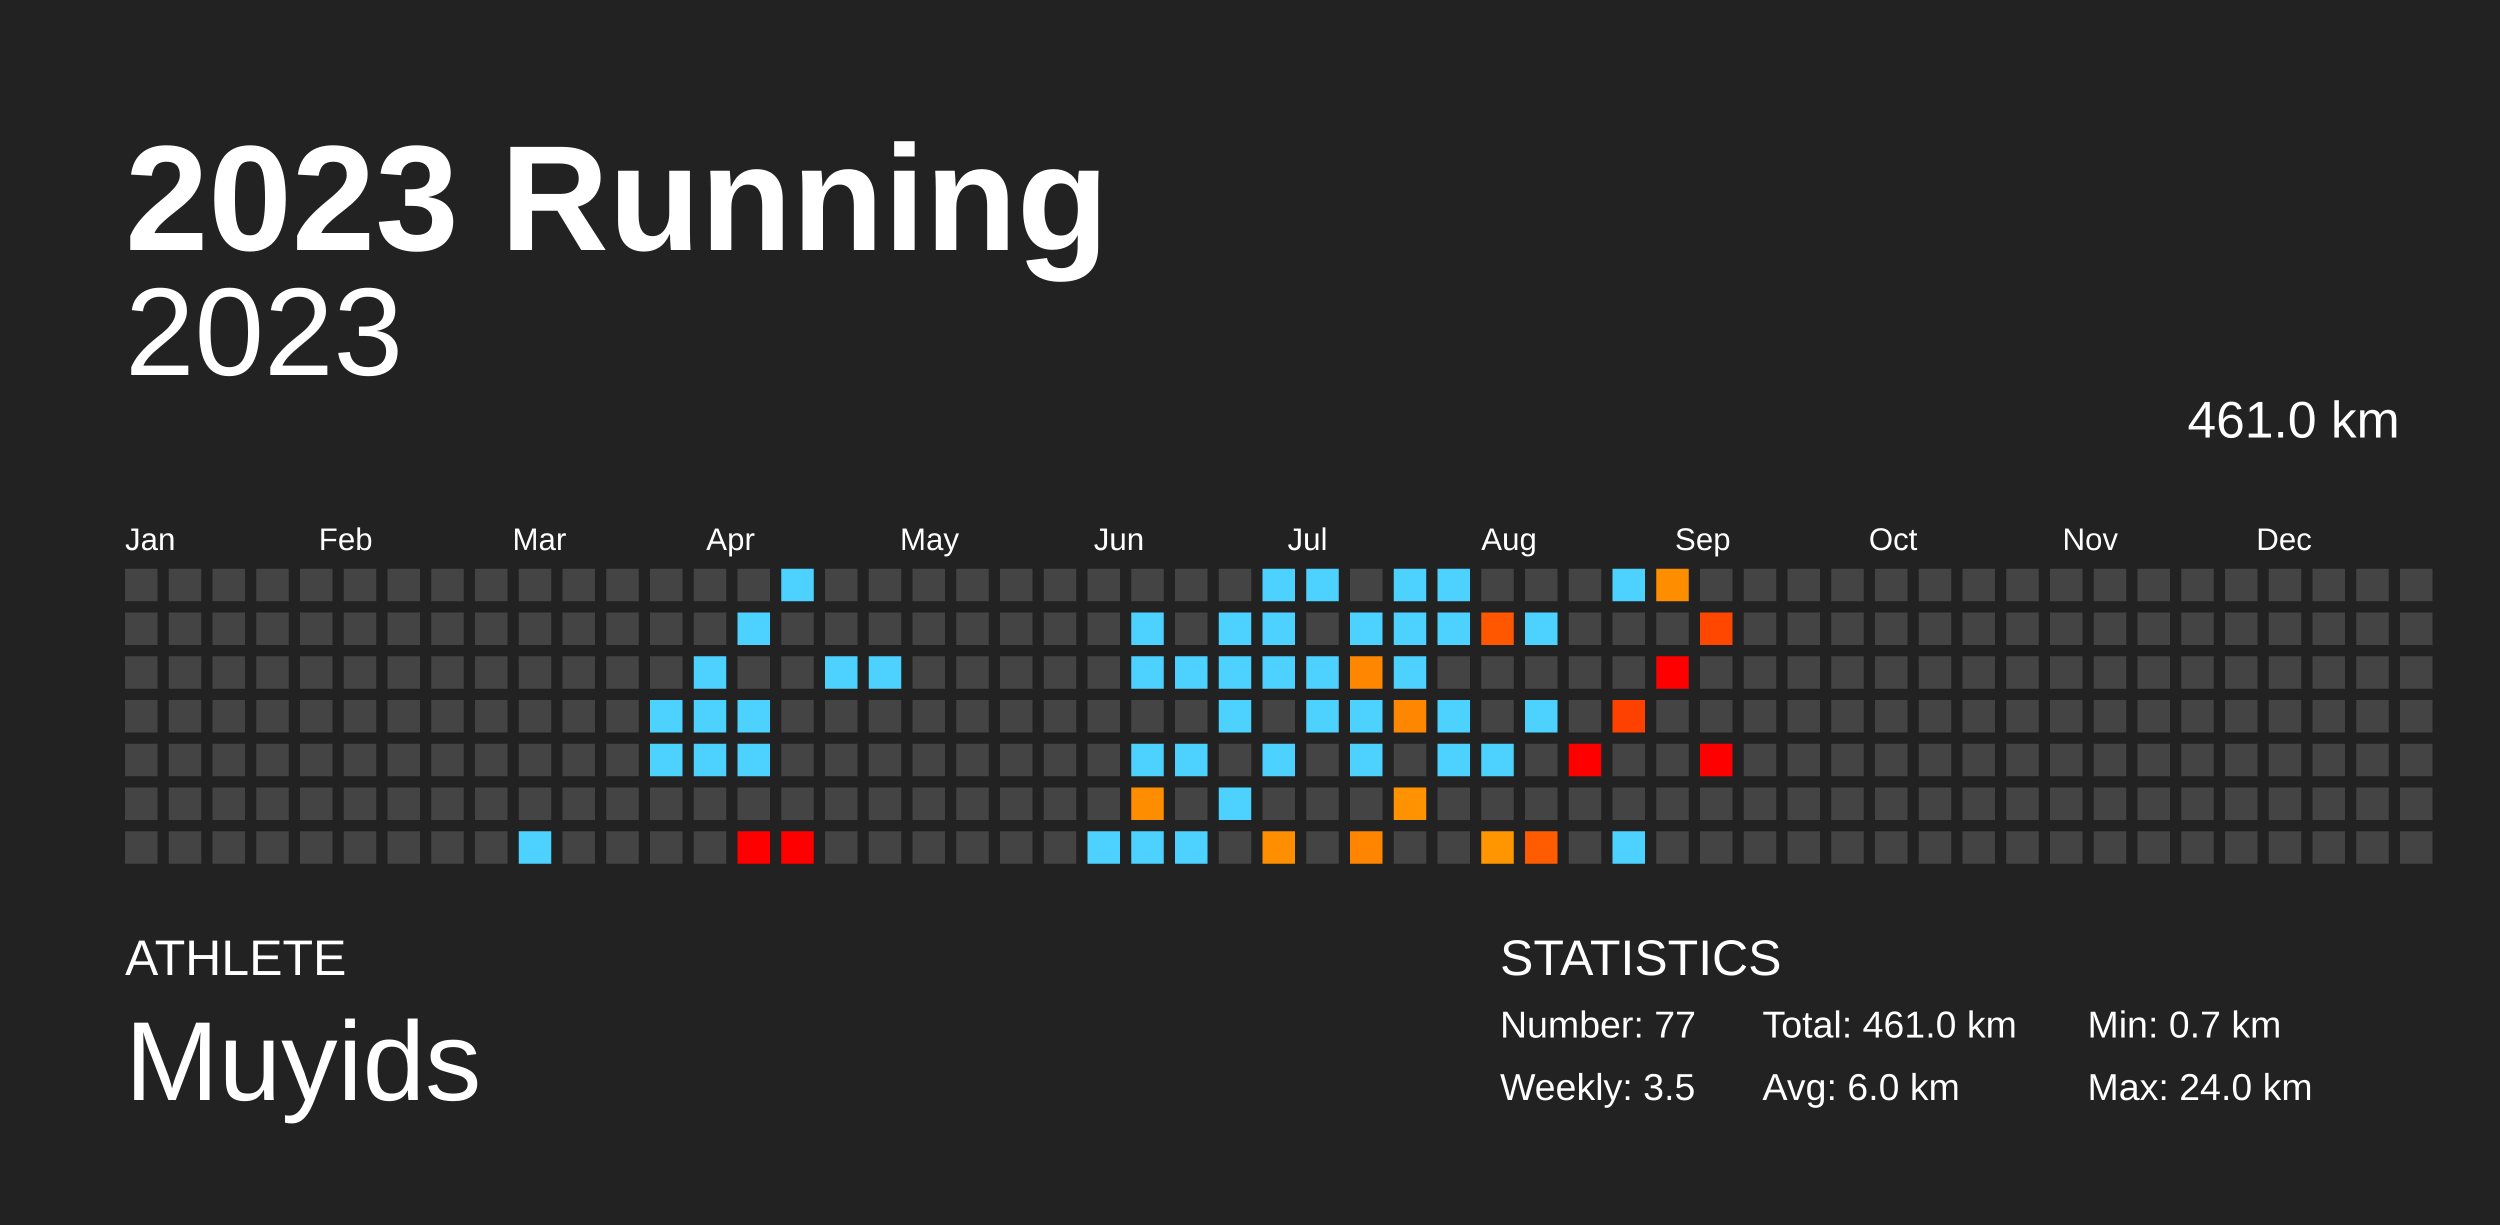
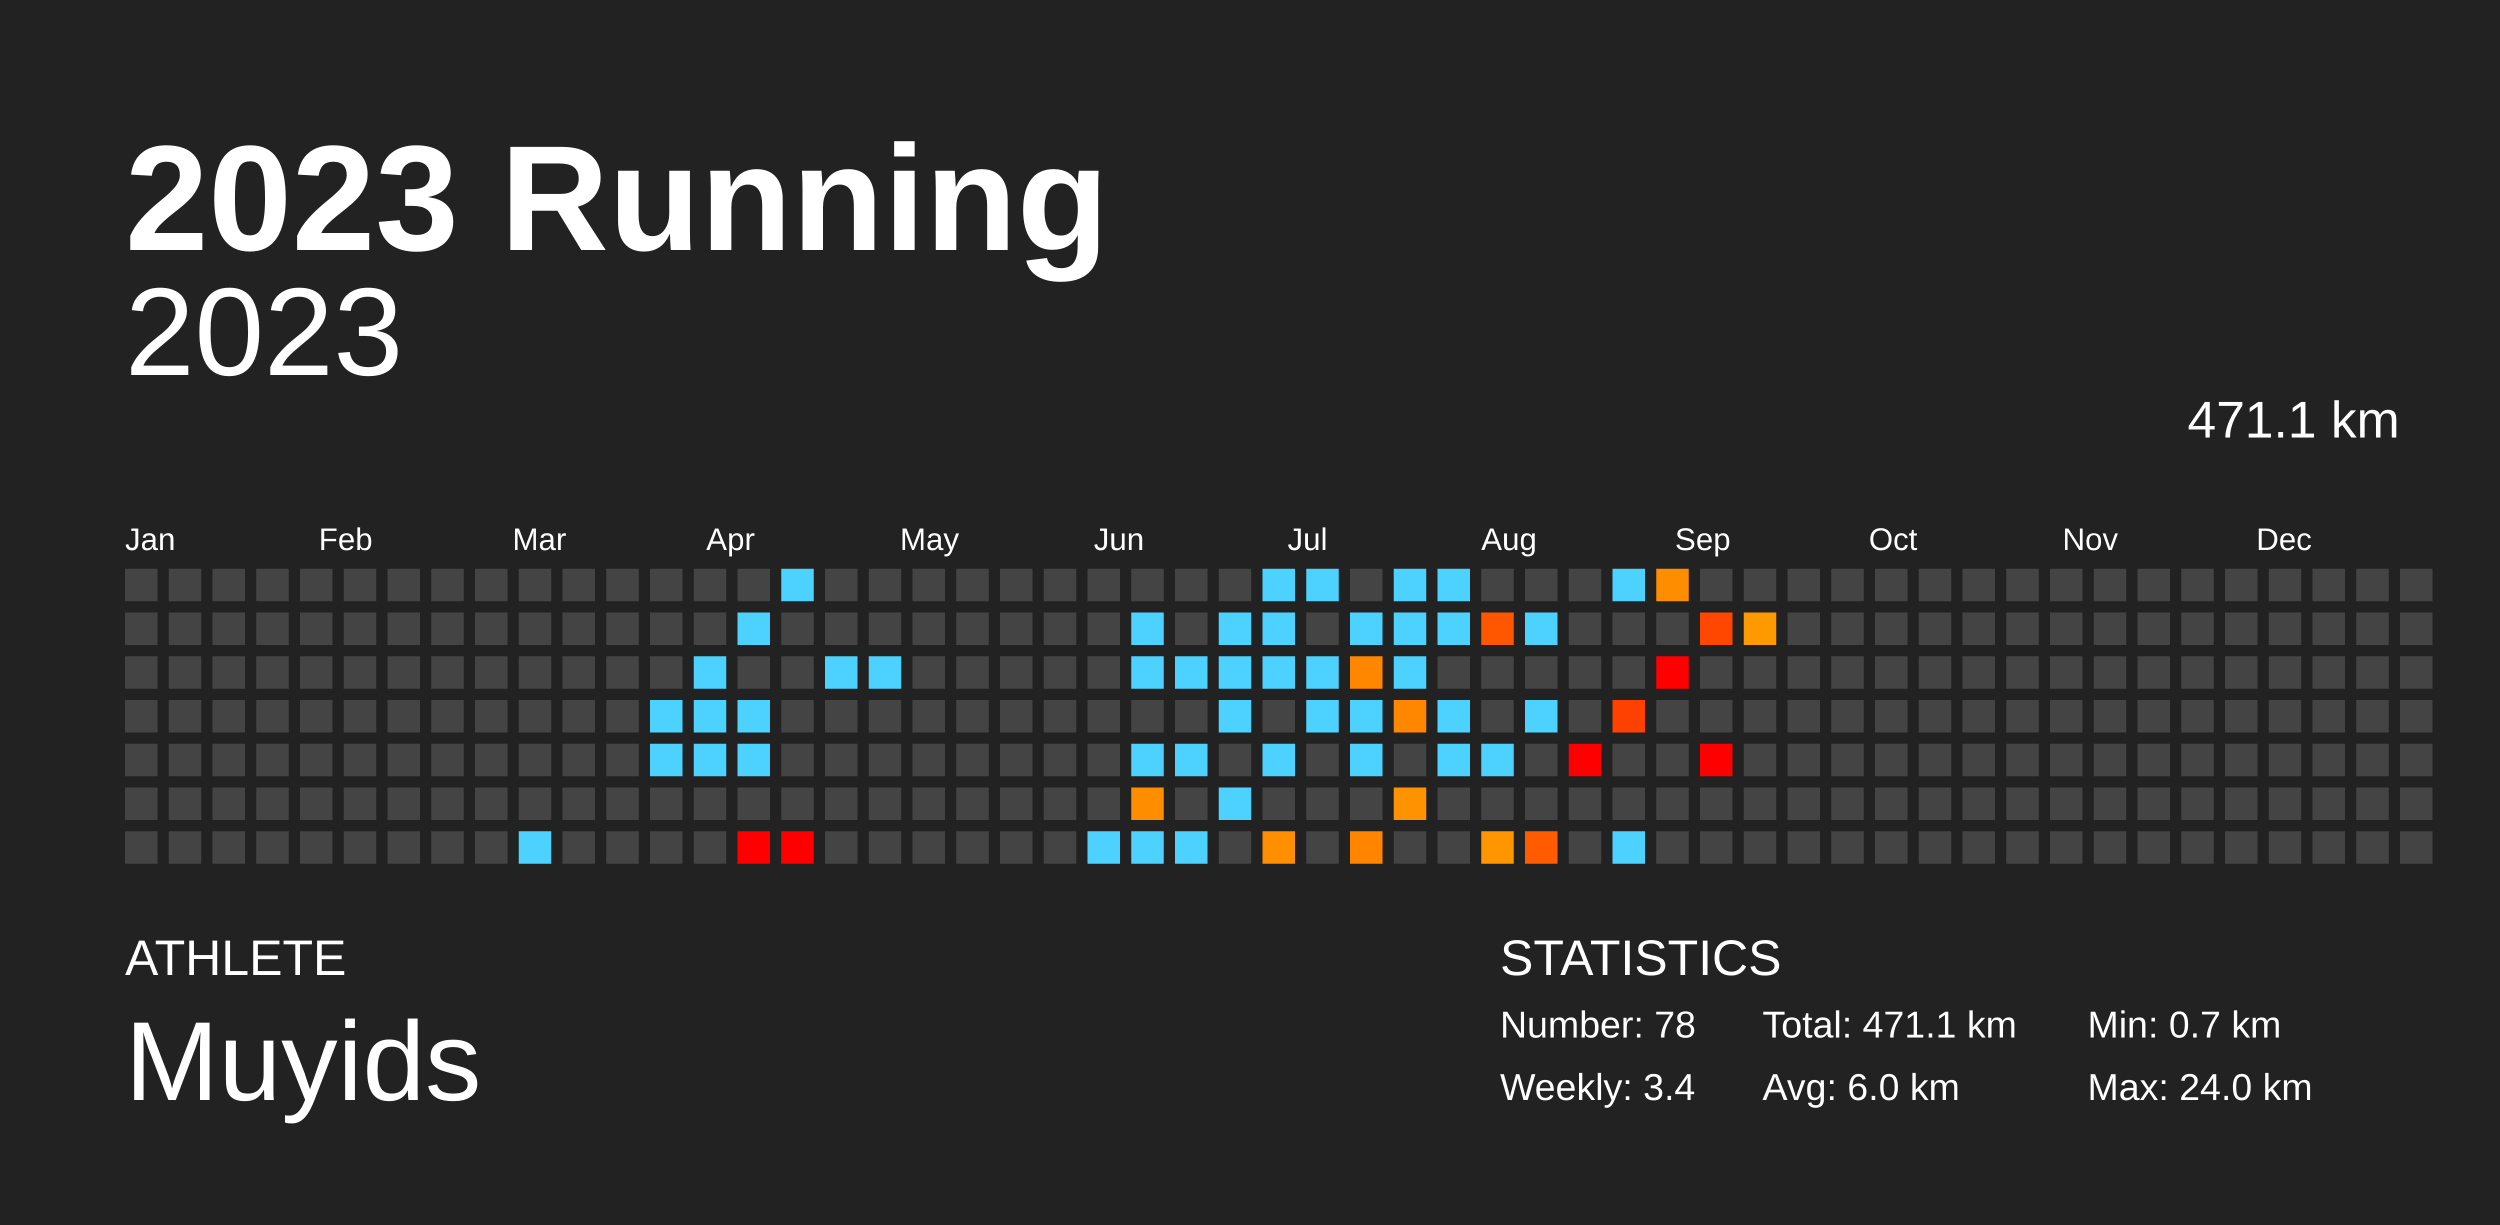
<svg xmlns="http://www.w3.org/2000/svg" baseProfile="full" height="98mm" version="1.1" viewBox="0,0,200,98" width="200mm">
  <defs />
  <rect fill="#222222" height="98" width="200" x="0" y="0" />
  <text fill="#FFFFFF" style="font-size:12px; font-family:Arial; font-weight:bold;" x="10" y="20">2023 Running</text>
  <text fill="#FFFFFF" style="font-size:4px; font-family:Arial" x="10" y="78">ATHLETE</text>
  <text fill="#FFFFFF" style="font-size:9px; font-family:Arial" x="10" y="88">Muyids</text>
  <text fill="#FFFFFF" style="font-size:4px; font-family:Arial" x="120" y="78">STATISTICS</text>
-   <text fill="#FFFFFF" style="font-size:3px; font-family:Arial" x="120" y="83">Number: 77</text>
-   <text fill="#FFFFFF" style="font-size:3px; font-family:Arial" x="120" y="88">Weekly: 3.5</text>
-   <text fill="#FFFFFF" style="font-size:3px; font-family:Arial" x="141" y="83">Total: 461.0 km</text>
+   <text fill="#FFFFFF" style="font-size:3px; font-family:Arial" x="120" y="83">Number: 78</text>
+   <text fill="#FFFFFF" style="font-size:3px; font-family:Arial" x="120" y="88">Weekly: 3.4</text>
+   <text fill="#FFFFFF" style="font-size:3px; font-family:Arial" x="141" y="83">Total: 471.1 km</text>
  <text fill="#FFFFFF" style="font-size:3px; font-family:Arial" x="141" y="88">Avg: 6.0 km</text>
  <text fill="#FFFFFF" style="font-size:3px; font-family:Arial" x="167" y="83">Min: 0.7 km</text>
  <text fill="#FFFFFF" style="font-size:3px; font-family:Arial" x="167" y="88">Max: 24.0 km</text>
  <text alignment-baseline="hanging" fill="#FFFFFF" style="font-size:10.0px; font-family:Arial;" x="10" y="30">2023</text>
-   <text alignment-baseline="hanging" fill="#FFFFFF" style="font-size:4.125px; font-family:Arial;" x="175" y="35">461.0 km</text>
+   <text alignment-baseline="hanging" fill="#FFFFFF" style="font-size:4.125px; font-family:Arial;" x="175" y="35">471.1 km</text>
  <text fill="#FFFFFF" style="font-size:2.5px; font-family:Arial" x="10.0" y="44">Jan</text>
  <text fill="#FFFFFF" style="font-size:2.5px; font-family:Arial" x="25.5" y="44">Feb</text>
  <text fill="#FFFFFF" style="font-size:2.5px; font-family:Arial" x="41.0" y="44">Mar</text>
  <text fill="#FFFFFF" style="font-size:2.5px; font-family:Arial" x="56.5" y="44">Apr</text>
  <text fill="#FFFFFF" style="font-size:2.5px; font-family:Arial" x="72.0" y="44">May</text>
  <text fill="#FFFFFF" style="font-size:2.5px; font-family:Arial" x="87.5" y="44">Jun</text>
  <text fill="#FFFFFF" style="font-size:2.5px; font-family:Arial" x="103.0" y="44">Jul</text>
  <text fill="#FFFFFF" style="font-size:2.5px; font-family:Arial" x="118.5" y="44">Aug</text>
  <text fill="#FFFFFF" style="font-size:2.5px; font-family:Arial" x="134.0" y="44">Sep</text>
  <text fill="#FFFFFF" style="font-size:2.5px; font-family:Arial" x="149.5" y="44">Oct</text>
  <text fill="#FFFFFF" style="font-size:2.5px; font-family:Arial" x="165.0" y="44">Nov</text>
  <text fill="#FFFFFF" style="font-size:2.5px; font-family:Arial" x="180.5" y="44">Dec</text>
  <rect fill="#444444" height="2.6" width="2.6" x="10.0" y="45.5" />
  <rect fill="#444444" height="2.6" width="2.6" x="10.0" y="49.0" />
  <rect fill="#444444" height="2.6" width="2.6" x="10.0" y="52.5" />
  <rect fill="#444444" height="2.6" width="2.6" x="10.0" y="56.0" />
  <rect fill="#444444" height="2.6" width="2.6" x="10.0" y="59.5" />
  <rect fill="#444444" height="2.6" width="2.6" x="10.0" y="63.0" />
  <rect fill="#444444" height="2.6" width="2.6" x="10.0" y="66.5" />
  <rect fill="#444444" height="2.6" width="2.6" x="13.5" y="45.5" />
  <rect fill="#444444" height="2.6" width="2.6" x="13.5" y="49.0" />
  <rect fill="#444444" height="2.6" width="2.6" x="13.5" y="52.5" />
  <rect fill="#444444" height="2.6" width="2.6" x="13.5" y="56.0" />
  <rect fill="#444444" height="2.6" width="2.6" x="13.5" y="59.5" />
  <rect fill="#444444" height="2.6" width="2.6" x="13.5" y="63.0" />
  <rect fill="#444444" height="2.6" width="2.6" x="13.5" y="66.5" />
  <rect fill="#444444" height="2.6" width="2.6" x="17.0" y="45.5" />
  <rect fill="#444444" height="2.6" width="2.6" x="17.0" y="49.0" />
  <rect fill="#444444" height="2.6" width="2.6" x="17.0" y="52.5" />
  <rect fill="#444444" height="2.6" width="2.6" x="17.0" y="56.0" />
  <rect fill="#444444" height="2.6" width="2.6" x="17.0" y="59.5" />
  <rect fill="#444444" height="2.6" width="2.6" x="17.0" y="63.0" />
  <rect fill="#444444" height="2.6" width="2.6" x="17.0" y="66.5" />
  <rect fill="#444444" height="2.6" width="2.6" x="20.5" y="45.5" />
  <rect fill="#444444" height="2.6" width="2.6" x="20.5" y="49.0" />
  <rect fill="#444444" height="2.6" width="2.6" x="20.5" y="52.5" />
  <rect fill="#444444" height="2.6" width="2.6" x="20.5" y="56.0" />
  <rect fill="#444444" height="2.6" width="2.6" x="20.5" y="59.5" />
  <rect fill="#444444" height="2.6" width="2.6" x="20.5" y="63.0" />
  <rect fill="#444444" height="2.6" width="2.6" x="20.5" y="66.5" />
  <rect fill="#444444" height="2.6" width="2.6" x="24.0" y="45.5" />
  <rect fill="#444444" height="2.6" width="2.6" x="24.0" y="49.0" />
  <rect fill="#444444" height="2.6" width="2.6" x="24.0" y="52.5" />
  <rect fill="#444444" height="2.6" width="2.6" x="24.0" y="56.0" />
  <rect fill="#444444" height="2.6" width="2.6" x="24.0" y="59.5" />
  <rect fill="#444444" height="2.6" width="2.6" x="24.0" y="63.0" />
  <rect fill="#444444" height="2.6" width="2.6" x="24.0" y="66.5" />
  <rect fill="#444444" height="2.6" width="2.6" x="27.5" y="45.5" />
  <rect fill="#444444" height="2.6" width="2.6" x="27.5" y="49.0" />
  <rect fill="#444444" height="2.6" width="2.6" x="27.5" y="52.5" />
  <rect fill="#444444" height="2.6" width="2.6" x="27.5" y="56.0" />
  <rect fill="#444444" height="2.6" width="2.6" x="27.5" y="59.5" />
  <rect fill="#444444" height="2.6" width="2.6" x="27.5" y="63.0" />
  <rect fill="#444444" height="2.6" width="2.6" x="27.5" y="66.5" />
  <rect fill="#444444" height="2.6" width="2.6" x="31.0" y="45.5" />
  <rect fill="#444444" height="2.6" width="2.6" x="31.0" y="49.0" />
  <rect fill="#444444" height="2.6" width="2.6" x="31.0" y="52.5" />
  <rect fill="#444444" height="2.6" width="2.6" x="31.0" y="56.0" />
  <rect fill="#444444" height="2.6" width="2.6" x="31.0" y="59.5" />
  <rect fill="#444444" height="2.6" width="2.6" x="31.0" y="63.0" />
  <rect fill="#444444" height="2.6" width="2.6" x="31.0" y="66.5" />
  <rect fill="#444444" height="2.6" width="2.6" x="34.5" y="45.5" />
  <rect fill="#444444" height="2.6" width="2.6" x="34.5" y="49.0" />
  <rect fill="#444444" height="2.6" width="2.6" x="34.5" y="52.5" />
  <rect fill="#444444" height="2.6" width="2.6" x="34.5" y="56.0" />
  <rect fill="#444444" height="2.6" width="2.6" x="34.5" y="59.5" />
  <rect fill="#444444" height="2.6" width="2.6" x="34.5" y="63.0" />
  <rect fill="#444444" height="2.6" width="2.6" x="34.5" y="66.5" />
  <rect fill="#444444" height="2.6" width="2.6" x="38.0" y="45.5" />
  <rect fill="#444444" height="2.6" width="2.6" x="38.0" y="49.0" />
  <rect fill="#444444" height="2.6" width="2.6" x="38.0" y="52.5" />
  <rect fill="#444444" height="2.6" width="2.6" x="38.0" y="56.0" />
  <rect fill="#444444" height="2.6" width="2.6" x="38.0" y="59.5" />
  <rect fill="#444444" height="2.6" width="2.6" x="38.0" y="63.0" />
  <rect fill="#444444" height="2.6" width="2.6" x="38.0" y="66.5" />
  <rect fill="#444444" height="2.6" width="2.6" x="41.5" y="45.5" />
  <rect fill="#444444" height="2.6" width="2.6" x="41.5" y="49.0" />
  <rect fill="#444444" height="2.6" width="2.6" x="41.5" y="52.5" />
  <rect fill="#444444" height="2.6" width="2.6" x="41.5" y="56.0" />
  <rect fill="#444444" height="2.6" width="2.6" x="41.5" y="59.5" />
  <rect fill="#444444" height="2.6" width="2.6" x="41.5" y="63.0" />
  <rect fill="#4dd2ff" height="2.6" width="2.6" x="41.5" y="66.5" />
  <rect fill="#444444" height="2.6" width="2.6" x="45.0" y="45.5" />
  <rect fill="#444444" height="2.6" width="2.6" x="45.0" y="49.0" />
  <rect fill="#444444" height="2.6" width="2.6" x="45.0" y="52.5" />
  <rect fill="#444444" height="2.6" width="2.6" x="45.0" y="56.0" />
  <rect fill="#444444" height="2.6" width="2.6" x="45.0" y="59.5" />
  <rect fill="#444444" height="2.6" width="2.6" x="45.0" y="63.0" />
  <rect fill="#444444" height="2.6" width="2.6" x="45.0" y="66.5" />
  <rect fill="#444444" height="2.6" width="2.6" x="48.5" y="45.5" />
  <rect fill="#444444" height="2.6" width="2.6" x="48.5" y="49.0" />
  <rect fill="#444444" height="2.6" width="2.6" x="48.5" y="52.5" />
  <rect fill="#444444" height="2.6" width="2.6" x="48.5" y="56.0" />
  <rect fill="#444444" height="2.6" width="2.6" x="48.5" y="59.5" />
  <rect fill="#444444" height="2.6" width="2.6" x="48.5" y="63.0" />
  <rect fill="#444444" height="2.6" width="2.6" x="48.5" y="66.5" />
  <rect fill="#444444" height="2.6" width="2.6" x="52.0" y="45.5" />
  <rect fill="#444444" height="2.6" width="2.6" x="52.0" y="49.0" />
  <rect fill="#444444" height="2.6" width="2.6" x="52.0" y="52.5" />
  <rect fill="#4dd2ff" height="2.6" width="2.6" x="52.0" y="56.0" />
  <rect fill="#4dd2ff" height="2.6" width="2.6" x="52.0" y="59.5" />
  <rect fill="#444444" height="2.6" width="2.6" x="52.0" y="63.0" />
  <rect fill="#444444" height="2.6" width="2.6" x="52.0" y="66.5" />
  <rect fill="#444444" height="2.6" width="2.6" x="55.5" y="45.5" />
  <rect fill="#444444" height="2.6" width="2.6" x="55.5" y="49.0" />
  <rect fill="#4dd2ff" height="2.6" width="2.6" x="55.5" y="52.5" />
  <rect fill="#4dd2ff" height="2.6" width="2.6" x="55.5" y="56.0" />
  <rect fill="#4dd2ff" height="2.6" width="2.6" x="55.5" y="59.5" />
  <rect fill="#444444" height="2.6" width="2.6" x="55.5" y="63.0" />
  <rect fill="#444444" height="2.6" width="2.6" x="55.5" y="66.5" />
  <rect fill="#444444" height="2.6" width="2.6" x="59.0" y="45.5" />
  <rect fill="#4dd2ff" height="2.6" width="2.6" x="59.0" y="49.0" />
  <rect fill="#444444" height="2.6" width="2.6" x="59.0" y="52.5" />
  <rect fill="#4dd2ff" height="2.6" width="2.6" x="59.0" y="56.0" />
  <rect fill="#4dd2ff" height="2.6" width="2.6" x="59.0" y="59.5" />
  <rect fill="#444444" height="2.6" width="2.6" x="59.0" y="63.0" />
  <rect fill="red" height="2.6" width="2.6" x="59.0" y="66.5" />
  <rect fill="#4dd2ff" height="2.6" width="2.6" x="62.5" y="45.5" />
  <rect fill="#444444" height="2.6" width="2.6" x="62.5" y="49.0" />
  <rect fill="#444444" height="2.6" width="2.6" x="62.5" y="52.5" />
  <rect fill="#444444" height="2.6" width="2.6" x="62.5" y="56.0" />
  <rect fill="#444444" height="2.6" width="2.6" x="62.5" y="59.5" />
  <rect fill="#444444" height="2.6" width="2.6" x="62.5" y="63.0" />
  <rect fill="red" height="2.6" width="2.6" x="62.5" y="66.5" />
  <rect fill="#444444" height="2.6" width="2.6" x="66.0" y="45.5" />
  <rect fill="#444444" height="2.6" width="2.6" x="66.0" y="49.0" />
  <rect fill="#4dd2ff" height="2.6" width="2.6" x="66.0" y="52.5" />
  <rect fill="#444444" height="2.6" width="2.6" x="66.0" y="56.0" />
  <rect fill="#444444" height="2.6" width="2.6" x="66.0" y="59.5" />
  <rect fill="#444444" height="2.6" width="2.6" x="66.0" y="63.0" />
  <rect fill="#444444" height="2.6" width="2.6" x="66.0" y="66.5" />
  <rect fill="#444444" height="2.6" width="2.6" x="69.5" y="45.5" />
  <rect fill="#444444" height="2.6" width="2.6" x="69.5" y="49.0" />
  <rect fill="#4dd2ff" height="2.6" width="2.6" x="69.5" y="52.5" />
  <rect fill="#444444" height="2.6" width="2.6" x="69.5" y="56.0" />
  <rect fill="#444444" height="2.6" width="2.6" x="69.5" y="59.5" />
  <rect fill="#444444" height="2.6" width="2.6" x="69.5" y="63.0" />
  <rect fill="#444444" height="2.6" width="2.6" x="69.5" y="66.5" />
  <rect fill="#444444" height="2.6" width="2.6" x="73.0" y="45.5" />
  <rect fill="#444444" height="2.6" width="2.6" x="73.0" y="49.0" />
  <rect fill="#444444" height="2.6" width="2.6" x="73.0" y="52.5" />
  <rect fill="#444444" height="2.6" width="2.6" x="73.0" y="56.0" />
  <rect fill="#444444" height="2.6" width="2.6" x="73.0" y="59.5" />
  <rect fill="#444444" height="2.6" width="2.6" x="73.0" y="63.0" />
  <rect fill="#444444" height="2.6" width="2.6" x="73.0" y="66.5" />
  <rect fill="#444444" height="2.6" width="2.6" x="76.5" y="45.5" />
  <rect fill="#444444" height="2.6" width="2.6" x="76.5" y="49.0" />
  <rect fill="#444444" height="2.6" width="2.6" x="76.5" y="52.5" />
  <rect fill="#444444" height="2.6" width="2.6" x="76.5" y="56.0" />
  <rect fill="#444444" height="2.6" width="2.6" x="76.5" y="59.5" />
  <rect fill="#444444" height="2.6" width="2.6" x="76.5" y="63.0" />
  <rect fill="#444444" height="2.6" width="2.6" x="76.5" y="66.5" />
  <rect fill="#444444" height="2.6" width="2.6" x="80.0" y="45.5" />
  <rect fill="#444444" height="2.6" width="2.6" x="80.0" y="49.0" />
  <rect fill="#444444" height="2.6" width="2.6" x="80.0" y="52.5" />
  <rect fill="#444444" height="2.6" width="2.6" x="80.0" y="56.0" />
  <rect fill="#444444" height="2.6" width="2.6" x="80.0" y="59.5" />
  <rect fill="#444444" height="2.6" width="2.6" x="80.0" y="63.0" />
  <rect fill="#444444" height="2.6" width="2.6" x="80.0" y="66.5" />
  <rect fill="#444444" height="2.6" width="2.6" x="83.5" y="45.5" />
  <rect fill="#444444" height="2.6" width="2.6" x="83.5" y="49.0" />
  <rect fill="#444444" height="2.6" width="2.6" x="83.5" y="52.5" />
  <rect fill="#444444" height="2.6" width="2.6" x="83.5" y="56.0" />
  <rect fill="#444444" height="2.6" width="2.6" x="83.5" y="59.5" />
  <rect fill="#444444" height="2.6" width="2.6" x="83.5" y="63.0" />
  <rect fill="#444444" height="2.6" width="2.6" x="83.5" y="66.5" />
  <rect fill="#444444" height="2.6" width="2.6" x="87.0" y="45.5" />
  <rect fill="#444444" height="2.6" width="2.6" x="87.0" y="49.0" />
  <rect fill="#444444" height="2.6" width="2.6" x="87.0" y="52.5" />
  <rect fill="#444444" height="2.6" width="2.6" x="87.0" y="56.0" />
  <rect fill="#444444" height="2.6" width="2.6" x="87.0" y="59.5" />
  <rect fill="#444444" height="2.6" width="2.6" x="87.0" y="63.0" />
  <rect fill="#4dd2ff" height="2.6" width="2.6" x="87.0" y="66.5" />
  <rect fill="#444444" height="2.6" width="2.6" x="90.5" y="45.5" />
  <rect fill="#4dd2ff" height="2.6" width="2.6" x="90.5" y="49.0" />
  <rect fill="#4dd2ff" height="2.6" width="2.6" x="90.5" y="52.5" />
  <rect fill="#444444" height="2.6" width="2.6" x="90.5" y="56.0" />
  <rect fill="#4dd2ff" height="2.6" width="2.6" x="90.5" y="59.5" />
  <rect fill="#ff8d00" height="2.6" width="2.6" x="90.5" y="63.0" />
  <rect fill="#4dd2ff" height="2.6" width="2.6" x="90.5" y="66.5" />
  <rect fill="#444444" height="2.6" width="2.6" x="94.0" y="45.5" />
  <rect fill="#444444" height="2.6" width="2.6" x="94.0" y="49.0" />
  <rect fill="#4dd2ff" height="2.6" width="2.6" x="94.0" y="52.5" />
  <rect fill="#444444" height="2.6" width="2.6" x="94.0" y="56.0" />
  <rect fill="#4dd2ff" height="2.6" width="2.6" x="94.0" y="59.5" />
  <rect fill="#444444" height="2.6" width="2.6" x="94.0" y="63.0" />
  <rect fill="#4dd2ff" height="2.6" width="2.6" x="94.0" y="66.5" />
  <rect fill="#444444" height="2.6" width="2.6" x="97.5" y="45.5" />
  <rect fill="#4dd2ff" height="2.6" width="2.6" x="97.5" y="49.0" />
  <rect fill="#4dd2ff" height="2.6" width="2.6" x="97.5" y="52.5" />
  <rect fill="#4dd2ff" height="2.6" width="2.6" x="97.5" y="56.0" />
  <rect fill="#444444" height="2.6" width="2.6" x="97.5" y="59.5" />
  <rect fill="#4dd2ff" height="2.6" width="2.6" x="97.5" y="63.0" />
  <rect fill="#444444" height="2.6" width="2.6" x="97.5" y="66.5" />
  <rect fill="#4dd2ff" height="2.6" width="2.6" x="101.0" y="45.5" />
  <rect fill="#4dd2ff" height="2.6" width="2.6" x="101.0" y="49.0" />
  <rect fill="#4dd2ff" height="2.6" width="2.6" x="101.0" y="52.5" />
  <rect fill="#444444" height="2.6" width="2.6" x="101.0" y="56.0" />
  <rect fill="#4dd2ff" height="2.6" width="2.6" x="101.0" y="59.5" />
  <rect fill="#444444" height="2.6" width="2.6" x="101.0" y="63.0" />
  <rect fill="#ff8e00" height="2.6" width="2.6" x="101.0" y="66.5" />
  <rect fill="#4dd2ff" height="2.6" width="2.6" x="104.5" y="45.5" />
  <rect fill="#444444" height="2.6" width="2.6" x="104.5" y="49.0" />
  <rect fill="#4dd2ff" height="2.6" width="2.6" x="104.5" y="52.5" />
  <rect fill="#4dd2ff" height="2.6" width="2.6" x="104.5" y="56.0" />
  <rect fill="#444444" height="2.6" width="2.6" x="104.5" y="59.5" />
  <rect fill="#444444" height="2.6" width="2.6" x="104.5" y="63.0" />
  <rect fill="#444444" height="2.6" width="2.6" x="104.5" y="66.5" />
  <rect fill="#444444" height="2.6" width="2.6" x="108.0" y="45.5" />
  <rect fill="#4dd2ff" height="2.6" width="2.6" x="108.0" y="49.0" />
  <rect fill="#ff8700" height="2.6" width="2.6" x="108.0" y="52.5" />
  <rect fill="#4dd2ff" height="2.6" width="2.6" x="108.0" y="56.0" />
  <rect fill="#4dd2ff" height="2.6" width="2.6" x="108.0" y="59.5" />
  <rect fill="#444444" height="2.6" width="2.6" x="108.0" y="63.0" />
  <rect fill="#ff8500" height="2.6" width="2.6" x="108.0" y="66.5" />
  <rect fill="#4dd2ff" height="2.6" width="2.6" x="111.5" y="45.5" />
  <rect fill="#4dd2ff" height="2.6" width="2.6" x="111.5" y="49.0" />
  <rect fill="#4dd2ff" height="2.6" width="2.6" x="111.5" y="52.5" />
  <rect fill="#ff8700" height="2.6" width="2.6" x="111.5" y="56.0" />
  <rect fill="#444444" height="2.6" width="2.6" x="111.5" y="59.5" />
  <rect fill="#ff9200" height="2.6" width="2.6" x="111.5" y="63.0" />
  <rect fill="#444444" height="2.6" width="2.6" x="111.5" y="66.5" />
  <rect fill="#4dd2ff" height="2.6" width="2.6" x="115.0" y="45.5" />
  <rect fill="#4dd2ff" height="2.6" width="2.6" x="115.0" y="49.0" />
  <rect fill="#444444" height="2.6" width="2.6" x="115.0" y="52.5" />
  <rect fill="#4dd2ff" height="2.6" width="2.6" x="115.0" y="56.0" />
  <rect fill="#4dd2ff" height="2.6" width="2.6" x="115.0" y="59.5" />
  <rect fill="#444444" height="2.6" width="2.6" x="115.0" y="63.0" />
  <rect fill="#444444" height="2.6" width="2.6" x="115.0" y="66.5" />
  <rect fill="#444444" height="2.6" width="2.6" x="118.5" y="45.5" />
  <rect fill="#ff5700" height="2.6" width="2.6" x="118.5" y="49.0" />
  <rect fill="#444444" height="2.6" width="2.6" x="118.5" y="52.5" />
  <rect fill="#444444" height="2.6" width="2.6" x="118.5" y="56.0" />
  <rect fill="#4dd2ff" height="2.6" width="2.6" x="118.5" y="59.5" />
  <rect fill="#444444" height="2.6" width="2.6" x="118.5" y="63.0" />
  <rect fill="#ff9600" height="2.6" width="2.6" x="118.5" y="66.5" />
  <rect fill="#444444" height="2.6" width="2.6" x="122.0" y="45.5" />
  <rect fill="#4dd2ff" height="2.6" width="2.6" x="122.0" y="49.0" />
  <rect fill="#444444" height="2.6" width="2.6" x="122.0" y="52.5" />
  <rect fill="#4dd2ff" height="2.6" width="2.6" x="122.0" y="56.0" />
  <rect fill="#444444" height="2.6" width="2.6" x="122.0" y="59.5" />
  <rect fill="#444444" height="2.6" width="2.6" x="122.0" y="63.0" />
  <rect fill="#ff5b00" height="2.6" width="2.6" x="122.0" y="66.5" />
  <rect fill="#444444" height="2.6" width="2.6" x="125.5" y="45.5" />
  <rect fill="#444444" height="2.6" width="2.6" x="125.5" y="49.0" />
  <rect fill="#444444" height="2.6" width="2.6" x="125.5" y="52.5" />
  <rect fill="#444444" height="2.6" width="2.6" x="125.5" y="56.0" />
  <rect fill="red" height="2.6" width="2.6" x="125.5" y="59.5" />
  <rect fill="#444444" height="2.6" width="2.6" x="125.5" y="63.0" />
  <rect fill="#444444" height="2.6" width="2.6" x="125.5" y="66.5" />
  <rect fill="#4dd2ff" height="2.6" width="2.6" x="129.0" y="45.5" />
  <rect fill="#444444" height="2.6" width="2.6" x="129.0" y="49.0" />
  <rect fill="#444444" height="2.6" width="2.6" x="129.0" y="52.5" />
  <rect fill="#ff4100" height="2.6" width="2.6" x="129.0" y="56.0" />
  <rect fill="#444444" height="2.6" width="2.6" x="129.0" y="59.5" />
  <rect fill="#444444" height="2.6" width="2.6" x="129.0" y="63.0" />
  <rect fill="#4dd2ff" height="2.6" width="2.6" x="129.0" y="66.5" />
  <rect fill="#ff8d00" height="2.6" width="2.6" x="132.5" y="45.5" />
  <rect fill="#444444" height="2.6" width="2.6" x="132.5" y="49.0" />
  <rect fill="red" height="2.6" width="2.6" x="132.5" y="52.5" />
  <rect fill="#444444" height="2.6" width="2.6" x="132.5" y="56.0" />
  <rect fill="#444444" height="2.6" width="2.6" x="132.5" y="59.5" />
  <rect fill="#444444" height="2.6" width="2.6" x="132.5" y="63.0" />
  <rect fill="#444444" height="2.6" width="2.6" x="132.5" y="66.5" />
  <rect fill="#444444" height="2.6" width="2.6" x="136.0" y="45.5" />
  <rect fill="#ff4700" height="2.6" width="2.6" x="136.0" y="49.0" />
  <rect fill="#444444" height="2.6" width="2.6" x="136.0" y="52.5" />
  <rect fill="#444444" height="2.6" width="2.6" x="136.0" y="56.0" />
  <rect fill="red" height="2.6" width="2.6" x="136.0" y="59.5" />
  <rect fill="#444444" height="2.6" width="2.6" x="136.0" y="63.0" />
  <rect fill="#444444" height="2.6" width="2.6" x="136.0" y="66.5" />
  <rect fill="#444444" height="2.6" width="2.6" x="139.5" y="45.5" />
-   <rect fill="#444444" height="2.6" width="2.6" x="139.5" y="49.0" />
+   <rect fill="#ff9900" height="2.6" width="2.6" x="139.5" y="49.0" />
  <rect fill="#444444" height="2.6" width="2.6" x="139.5" y="52.5" />
  <rect fill="#444444" height="2.6" width="2.6" x="139.5" y="56.0" />
  <rect fill="#444444" height="2.6" width="2.6" x="139.5" y="59.5" />
  <rect fill="#444444" height="2.6" width="2.6" x="139.5" y="63.0" />
  <rect fill="#444444" height="2.6" width="2.6" x="139.5" y="66.5" />
  <rect fill="#444444" height="2.6" width="2.6" x="143.0" y="45.5" />
  <rect fill="#444444" height="2.6" width="2.6" x="143.0" y="49.0" />
  <rect fill="#444444" height="2.6" width="2.6" x="143.0" y="52.5" />
  <rect fill="#444444" height="2.6" width="2.6" x="143.0" y="56.0" />
  <rect fill="#444444" height="2.6" width="2.6" x="143.0" y="59.5" />
  <rect fill="#444444" height="2.6" width="2.6" x="143.0" y="63.0" />
  <rect fill="#444444" height="2.6" width="2.6" x="143.0" y="66.5" />
  <rect fill="#444444" height="2.6" width="2.6" x="146.5" y="45.5" />
  <rect fill="#444444" height="2.6" width="2.6" x="146.5" y="49.0" />
  <rect fill="#444444" height="2.6" width="2.6" x="146.5" y="52.5" />
  <rect fill="#444444" height="2.6" width="2.6" x="146.5" y="56.0" />
  <rect fill="#444444" height="2.6" width="2.6" x="146.5" y="59.5" />
  <rect fill="#444444" height="2.6" width="2.6" x="146.5" y="63.0" />
  <rect fill="#444444" height="2.6" width="2.6" x="146.5" y="66.5" />
  <rect fill="#444444" height="2.6" width="2.6" x="150.0" y="45.5" />
  <rect fill="#444444" height="2.6" width="2.6" x="150.0" y="49.0" />
  <rect fill="#444444" height="2.6" width="2.6" x="150.0" y="52.5" />
  <rect fill="#444444" height="2.6" width="2.6" x="150.0" y="56.0" />
  <rect fill="#444444" height="2.6" width="2.6" x="150.0" y="59.5" />
  <rect fill="#444444" height="2.6" width="2.6" x="150.0" y="63.0" />
  <rect fill="#444444" height="2.6" width="2.6" x="150.0" y="66.5" />
  <rect fill="#444444" height="2.6" width="2.6" x="153.5" y="45.5" />
  <rect fill="#444444" height="2.6" width="2.6" x="153.5" y="49.0" />
  <rect fill="#444444" height="2.6" width="2.6" x="153.5" y="52.5" />
  <rect fill="#444444" height="2.6" width="2.6" x="153.5" y="56.0" />
  <rect fill="#444444" height="2.6" width="2.6" x="153.5" y="59.5" />
  <rect fill="#444444" height="2.6" width="2.6" x="153.5" y="63.0" />
  <rect fill="#444444" height="2.6" width="2.6" x="153.5" y="66.5" />
  <rect fill="#444444" height="2.6" width="2.6" x="157.0" y="45.5" />
  <rect fill="#444444" height="2.6" width="2.6" x="157.0" y="49.0" />
  <rect fill="#444444" height="2.6" width="2.6" x="157.0" y="52.5" />
  <rect fill="#444444" height="2.6" width="2.6" x="157.0" y="56.0" />
  <rect fill="#444444" height="2.6" width="2.6" x="157.0" y="59.5" />
  <rect fill="#444444" height="2.6" width="2.6" x="157.0" y="63.0" />
  <rect fill="#444444" height="2.6" width="2.6" x="157.0" y="66.5" />
  <rect fill="#444444" height="2.6" width="2.6" x="160.5" y="45.5" />
  <rect fill="#444444" height="2.6" width="2.6" x="160.5" y="49.0" />
  <rect fill="#444444" height="2.6" width="2.6" x="160.5" y="52.5" />
  <rect fill="#444444" height="2.6" width="2.6" x="160.5" y="56.0" />
  <rect fill="#444444" height="2.6" width="2.6" x="160.5" y="59.5" />
  <rect fill="#444444" height="2.6" width="2.6" x="160.5" y="63.0" />
  <rect fill="#444444" height="2.6" width="2.6" x="160.5" y="66.5" />
  <rect fill="#444444" height="2.6" width="2.6" x="164.0" y="45.5" />
  <rect fill="#444444" height="2.6" width="2.6" x="164.0" y="49.0" />
  <rect fill="#444444" height="2.6" width="2.6" x="164.0" y="52.5" />
  <rect fill="#444444" height="2.6" width="2.6" x="164.0" y="56.0" />
  <rect fill="#444444" height="2.6" width="2.6" x="164.0" y="59.5" />
  <rect fill="#444444" height="2.6" width="2.6" x="164.0" y="63.0" />
  <rect fill="#444444" height="2.6" width="2.6" x="164.0" y="66.5" />
  <rect fill="#444444" height="2.6" width="2.6" x="167.5" y="45.5" />
  <rect fill="#444444" height="2.6" width="2.6" x="167.5" y="49.0" />
  <rect fill="#444444" height="2.6" width="2.6" x="167.5" y="52.5" />
  <rect fill="#444444" height="2.6" width="2.6" x="167.5" y="56.0" />
  <rect fill="#444444" height="2.6" width="2.6" x="167.5" y="59.5" />
  <rect fill="#444444" height="2.6" width="2.6" x="167.5" y="63.0" />
  <rect fill="#444444" height="2.6" width="2.6" x="167.5" y="66.5" />
  <rect fill="#444444" height="2.6" width="2.6" x="171.0" y="45.5" />
  <rect fill="#444444" height="2.6" width="2.6" x="171.0" y="49.0" />
  <rect fill="#444444" height="2.6" width="2.6" x="171.0" y="52.5" />
  <rect fill="#444444" height="2.6" width="2.6" x="171.0" y="56.0" />
  <rect fill="#444444" height="2.6" width="2.6" x="171.0" y="59.5" />
  <rect fill="#444444" height="2.6" width="2.6" x="171.0" y="63.0" />
  <rect fill="#444444" height="2.6" width="2.6" x="171.0" y="66.5" />
  <rect fill="#444444" height="2.6" width="2.6" x="174.5" y="45.5" />
  <rect fill="#444444" height="2.6" width="2.6" x="174.5" y="49.0" />
  <rect fill="#444444" height="2.6" width="2.6" x="174.5" y="52.5" />
  <rect fill="#444444" height="2.6" width="2.6" x="174.5" y="56.0" />
  <rect fill="#444444" height="2.6" width="2.6" x="174.5" y="59.5" />
  <rect fill="#444444" height="2.6" width="2.6" x="174.5" y="63.0" />
  <rect fill="#444444" height="2.6" width="2.6" x="174.5" y="66.5" />
  <rect fill="#444444" height="2.6" width="2.6" x="178.0" y="45.5" />
  <rect fill="#444444" height="2.6" width="2.6" x="178.0" y="49.0" />
  <rect fill="#444444" height="2.6" width="2.6" x="178.0" y="52.5" />
  <rect fill="#444444" height="2.6" width="2.6" x="178.0" y="56.0" />
  <rect fill="#444444" height="2.6" width="2.6" x="178.0" y="59.5" />
  <rect fill="#444444" height="2.6" width="2.6" x="178.0" y="63.0" />
  <rect fill="#444444" height="2.6" width="2.6" x="178.0" y="66.5" />
  <rect fill="#444444" height="2.6" width="2.6" x="181.5" y="45.5" />
  <rect fill="#444444" height="2.6" width="2.6" x="181.5" y="49.0" />
  <rect fill="#444444" height="2.6" width="2.6" x="181.5" y="52.5" />
  <rect fill="#444444" height="2.6" width="2.6" x="181.5" y="56.0" />
  <rect fill="#444444" height="2.6" width="2.6" x="181.5" y="59.5" />
  <rect fill="#444444" height="2.6" width="2.6" x="181.5" y="63.0" />
  <rect fill="#444444" height="2.6" width="2.6" x="181.5" y="66.5" />
  <rect fill="#444444" height="2.6" width="2.6" x="185.0" y="45.5" />
  <rect fill="#444444" height="2.6" width="2.6" x="185.0" y="49.0" />
  <rect fill="#444444" height="2.6" width="2.6" x="185.0" y="52.5" />
  <rect fill="#444444" height="2.6" width="2.6" x="185.0" y="56.0" />
  <rect fill="#444444" height="2.6" width="2.6" x="185.0" y="59.5" />
  <rect fill="#444444" height="2.6" width="2.6" x="185.0" y="63.0" />
  <rect fill="#444444" height="2.6" width="2.6" x="185.0" y="66.5" />
  <rect fill="#444444" height="2.6" width="2.6" x="188.5" y="45.5" />
  <rect fill="#444444" height="2.6" width="2.6" x="188.5" y="49.0" />
  <rect fill="#444444" height="2.6" width="2.6" x="188.5" y="52.5" />
  <rect fill="#444444" height="2.6" width="2.6" x="188.5" y="56.0" />
  <rect fill="#444444" height="2.6" width="2.6" x="188.5" y="59.5" />
  <rect fill="#444444" height="2.6" width="2.6" x="188.5" y="63.0" />
  <rect fill="#444444" height="2.6" width="2.6" x="188.5" y="66.5" />
  <rect fill="#444444" height="2.6" width="2.6" x="192.0" y="45.5" />
  <rect fill="#444444" height="2.6" width="2.6" x="192.0" y="49.0" />
  <rect fill="#444444" height="2.6" width="2.6" x="192.0" y="52.5" />
  <rect fill="#444444" height="2.6" width="2.6" x="192.0" y="56.0" />
  <rect fill="#444444" height="2.6" width="2.6" x="192.0" y="59.5" />
  <rect fill="#444444" height="2.6" width="2.6" x="192.0" y="63.0" />
  <rect fill="#444444" height="2.6" width="2.6" x="192.0" y="66.5" />
</svg>
